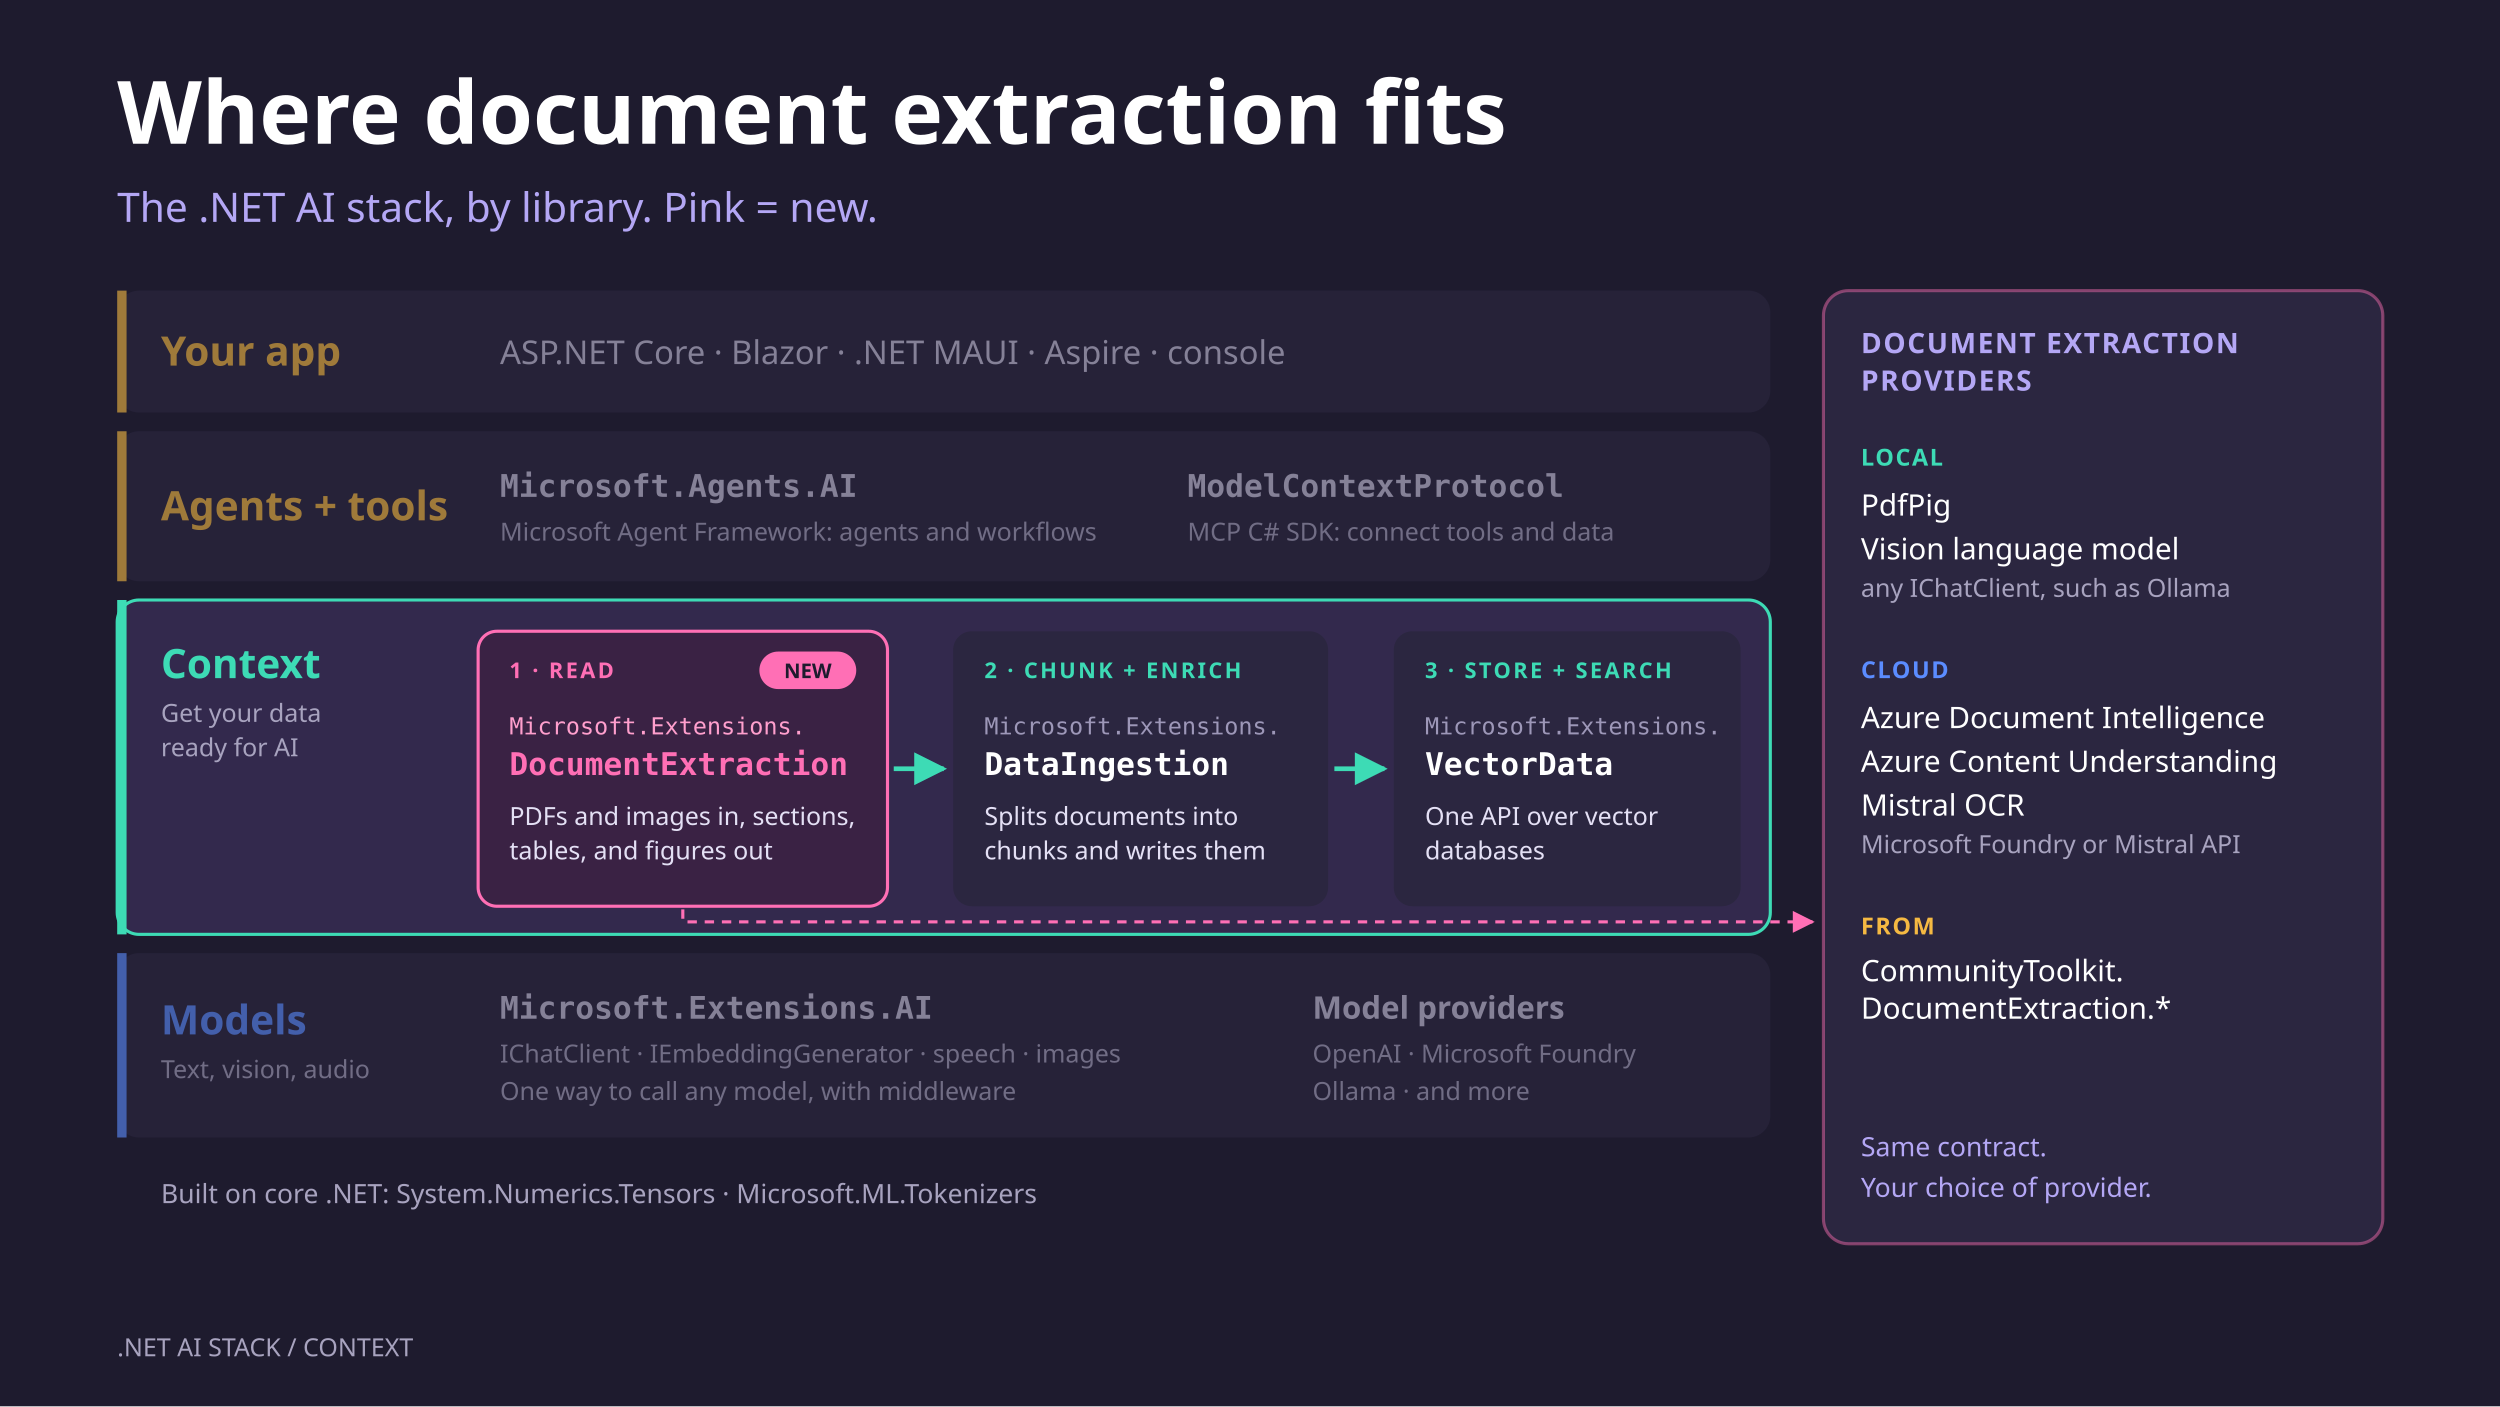
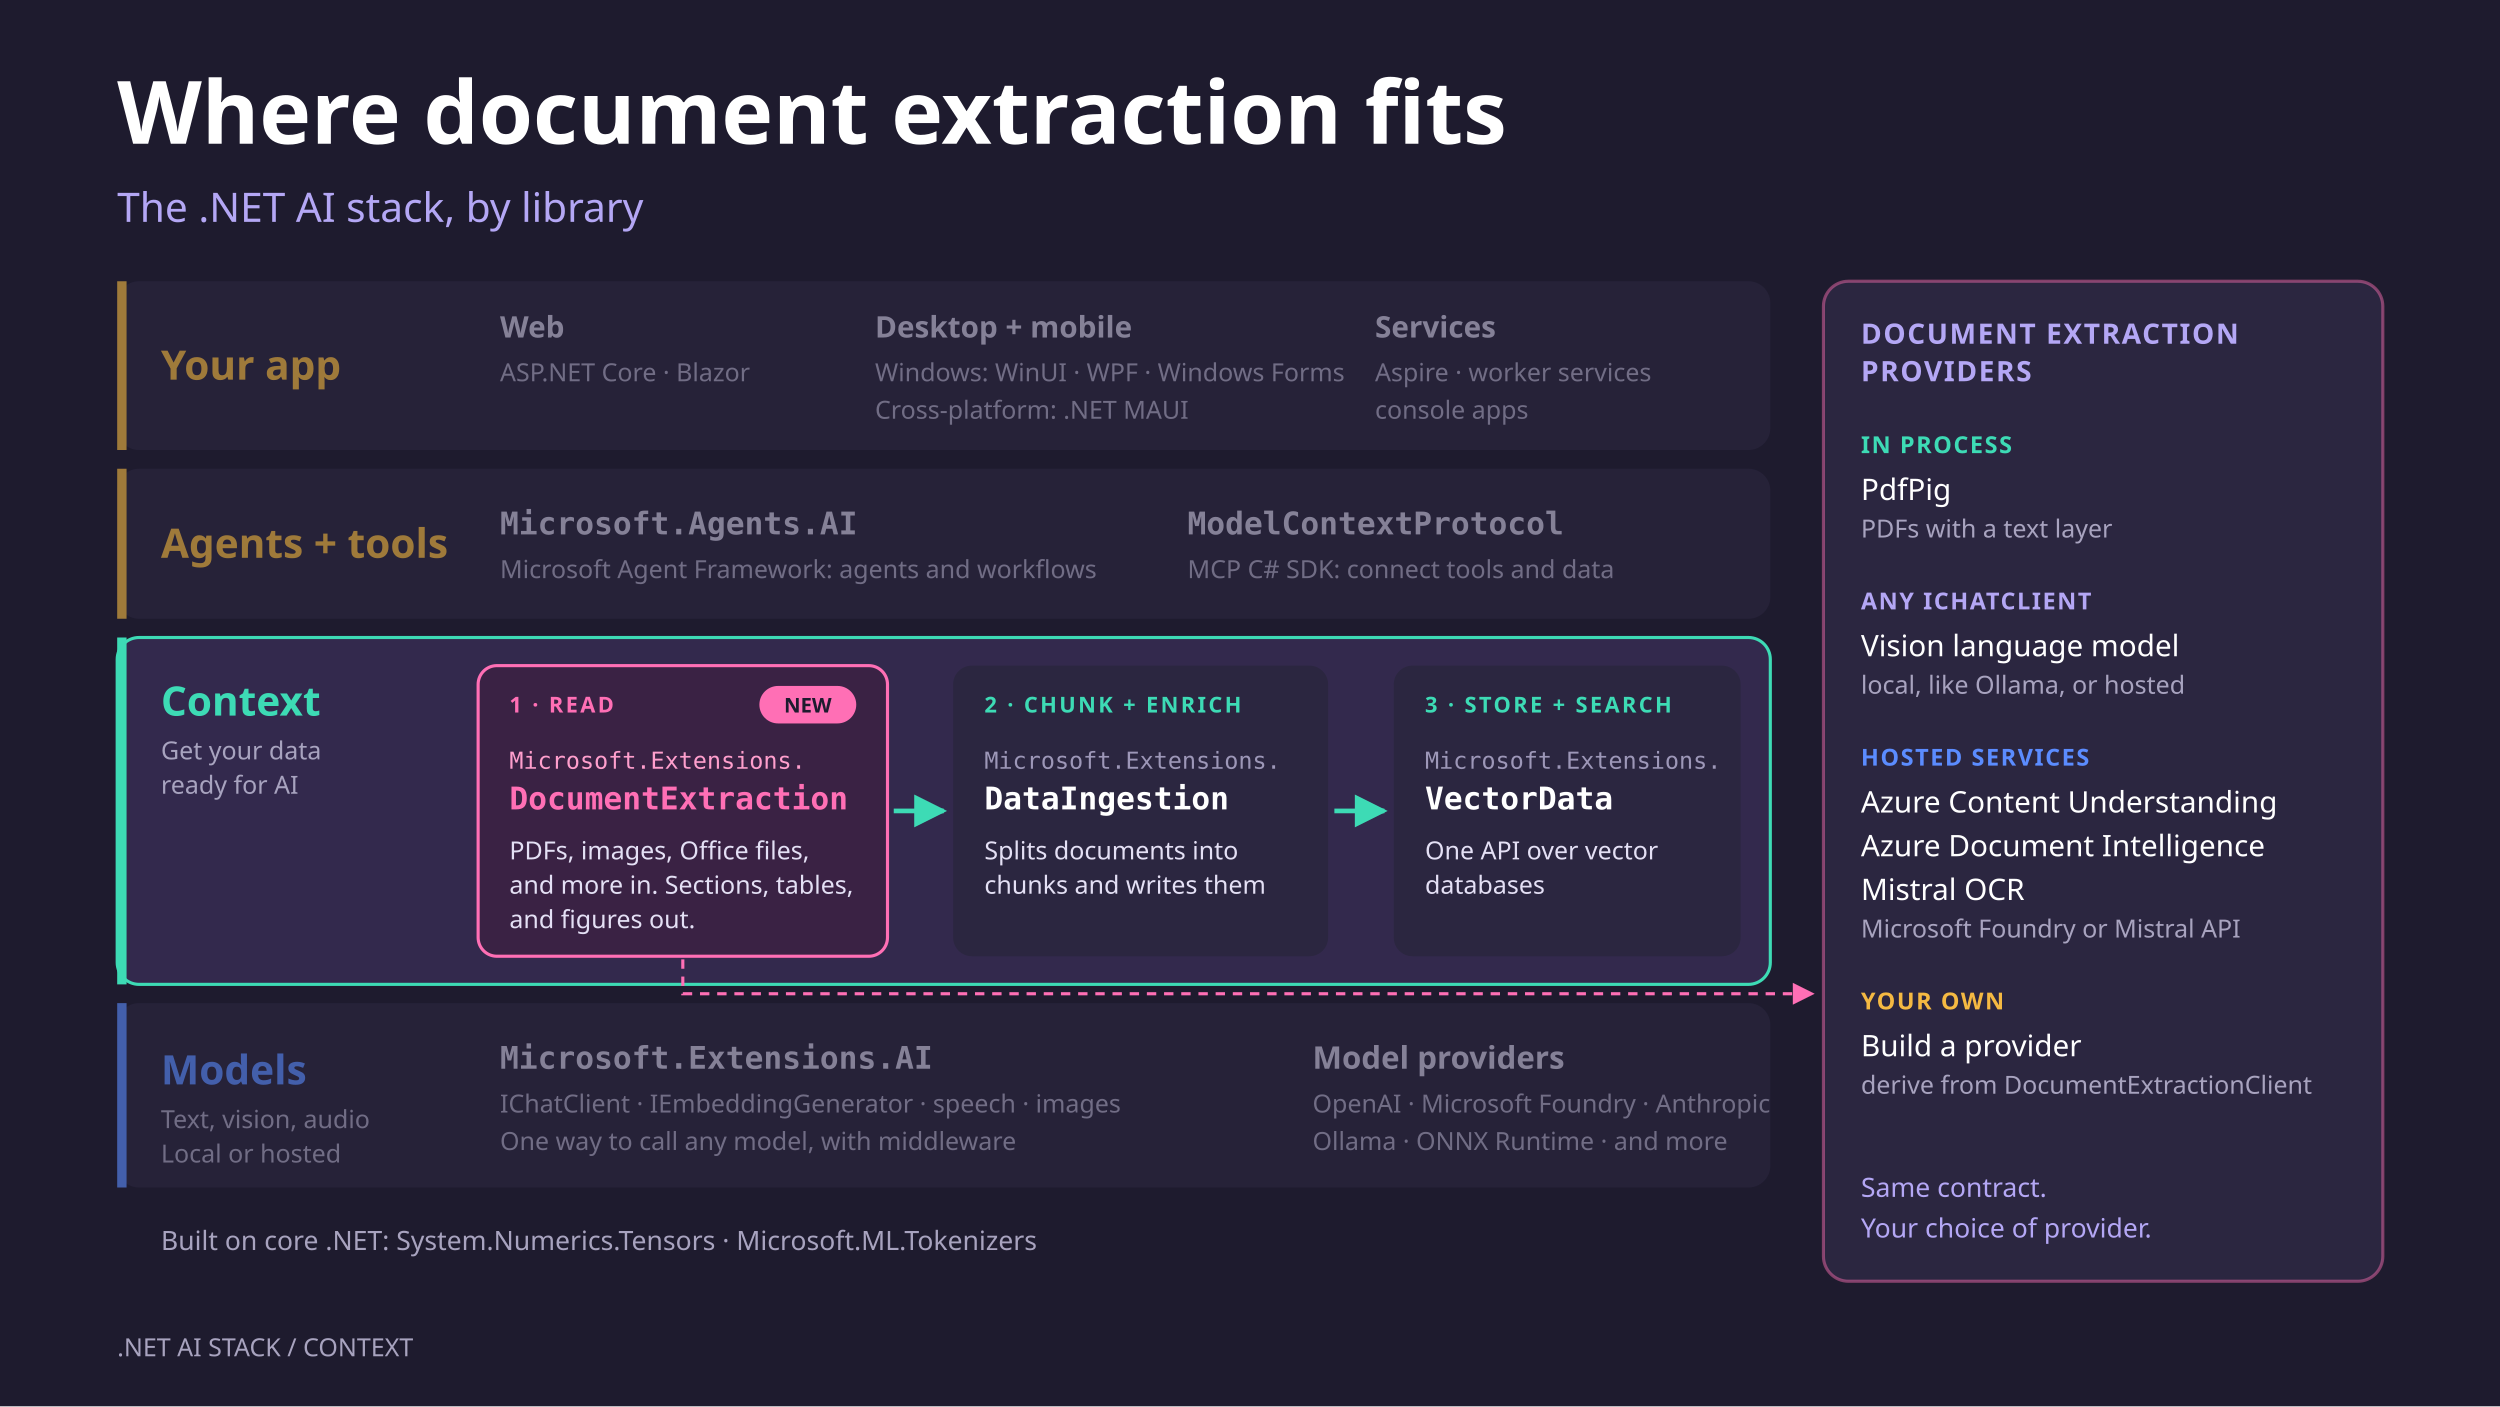
<svg xmlns="http://www.w3.org/2000/svg" width="1600" height="900" viewBox="0 0 1600 900">
  <style>
    .title { font: 700 56px 'Segoe UI', sans-serif; fill: #fff; }
    .sub { font: 400 26px 'Segoe UI', sans-serif; fill: #b4a7f5; }
    .layer { font: 600 26px 'Segoe UI', sans-serif; }
+     .grp { font: 600 19px 'Segoe UI', sans-serif; fill: #c9c4de; }
    .lib { font: 600 20px 'Cascadia Code', Consolas, monospace; fill: #fff; }
    .lib-dim { font: 600 20px 'Cascadia Code', Consolas, monospace; fill: #c9c4de; }
    .ns { font: 400 15px 'Cascadia Code', Consolas, monospace; fill: #9d97b8; }
    .ns-new { font: 400 15px 'Cascadia Code', Consolas, monospace; fill: #ff9fcd; }
    .new { font: 700 20px 'Cascadia Code', Consolas, monospace; fill: #ff6fb5; }
    .desc { font: 400 16px 'Segoe UI', sans-serif; fill: #a8a3bf; }
    .desc-hi { font: 400 16px 'Segoe UI', sans-serif; fill: #e4e0f5; }
-     .apps { font: 400 21px 'Segoe UI', sans-serif; fill: #c9c4de; }
    .step { font: 700 14px 'Segoe UI', sans-serif; letter-spacing: 1.5px; }
    .pill { font: 700 13px 'Segoe UI', sans-serif; fill: #1e1b2e; }
    .foot { font: 400 17px 'Segoe UI', sans-serif; fill: #a8a3bf; }
    .ph { font: 700 18px 'Segoe UI', sans-serif; fill: #b4a7f5; letter-spacing: 1px; }
    .pg { font: 700 15px 'Segoe UI', sans-serif; letter-spacing: 1px; }
    .pi { font: 400 19px 'Segoe UI', sans-serif; fill: #fff; }
    .tag { font: 400 17px 'Segoe UI', sans-serif; fill: #b4a7f5; }
  </style>
  <defs>
    <marker id="a" viewBox="0 0 10 10" refX="9" refY="5" markerWidth="7" markerHeight="7" orient="auto">
      <path d="M0,0 L10,5 L0,10 z" fill="#3ddbb5" />
    </marker>
    <marker id="ap" viewBox="0 0 10 10" refX="9" refY="5" markerWidth="7" markerHeight="7" orient="auto">
      <path d="M0,0 L10,5 L0,10 z" fill="#ff6fb5" />
    </marker>
  </defs>
  <rect width="1600" height="900" fill="#1e1b2e" />
  <text x="75" y="92" class="title">Where document extraction fits</text>
-   <text x="75" y="142" class="sub">The .NET AI stack, by library. Pink = new.</text>
+   <text x="75" y="142" class="sub">The .NET AI stack, by library</text>
  <g opacity="0.6">
-     <rect x="75" y="186" width="1058" height="78" rx="14" fill="#2b2640" />
-     <rect x="75" y="186" width="6" height="78" fill="#f5b942" />
-     <text x="103" y="234" class="layer" fill="#f5b942">Your app</text>
-     <text x="320" y="233" class="apps">ASP.NET Core · Blazor · .NET MAUI · Aspire · console</text>
+     <rect x="75" y="180" width="1058" height="108" rx="14" fill="#2b2640" />
+     <rect x="75" y="180" width="6" height="108" fill="#f5b942" />
+     <text x="103" y="243" class="layer" fill="#f5b942">Your app</text>
+     <text x="320" y="216" class="grp">Web</text>
+     <text x="320" y="244" class="desc">ASP.NET Core · Blazor</text>
+     <text x="560" y="216" class="grp">Desktop + mobile</text>
+     <text x="560" y="244" class="desc">Windows: WinUI · WPF · Windows Forms</text>
+     <text x="560" y="268" class="desc">Cross-platform: .NET MAUI</text>
+     <text x="880" y="216" class="grp">Services</text>
+     <text x="880" y="244" class="desc">Aspire · worker services</text>
+     <text x="880" y="268" class="desc">console apps</text>
  </g>
  <g opacity="0.6">
-     <rect x="75" y="276" width="1058" height="96" rx="14" fill="#2b2640" />
-     <rect x="75" y="276" width="6" height="96" fill="#f5b942" />
-     <text x="103" y="333" class="layer" fill="#f5b942">Agents + tools</text>
-     <text x="320" y="318" class="lib-dim">Microsoft.Agents.AI</text>
-     <text x="320" y="346" class="desc">Microsoft Agent Framework: agents and workflows</text>
-     <text x="760" y="318" class="lib-dim">ModelContextProtocol</text>
-     <text x="760" y="346" class="desc">MCP C# SDK: connect tools and data</text>
+     <rect x="75" y="300" width="1058" height="96" rx="14" fill="#2b2640" />
+     <rect x="75" y="300" width="6" height="96" fill="#f5b942" />
+     <text x="103" y="357" class="layer" fill="#f5b942">Agents + tools</text>
+     <text x="320" y="342" class="lib-dim">Microsoft.Agents.AI</text>
+     <text x="320" y="370" class="desc">Microsoft Agent Framework: agents and workflows</text>
+     <text x="760" y="342" class="lib-dim">ModelContextProtocol</text>
+     <text x="760" y="370" class="desc">MCP C# SDK: connect tools and data</text>
  </g>
-   <rect x="75" y="384" width="1058" height="214" rx="14" fill="#33294d" stroke="#3ddbb5" stroke-width="2" />
-   <rect x="75" y="384" width="6" height="214" fill="#3ddbb5" />
-   <text x="103" y="434" class="layer" fill="#3ddbb5">Context</text>
-   <text x="103" y="462" class="desc">Get your data</text>
-   <text x="103" y="484" class="desc">ready for AI</text>
-   <rect x="306" y="404" width="262" height="176" rx="12" fill="#3a2244" stroke="#ff6fb5" stroke-width="2" />
-   <text x="326" y="434" class="step" fill="#ff6fb5">1 · READ</text>
-   <rect x="486" y="417" width="62" height="24" rx="12" fill="#ff6fb5" />
-   <text x="517" y="434" class="pill" text-anchor="middle">NEW</text>
-   <text x="326" y="470" class="ns-new">Microsoft.Extensions.</text>
-   <text x="326" y="496" class="new">DocumentExtraction</text>
-   <text x="326" y="528" class="desc-hi">PDFs and images in, sections,</text>
-   <text x="326" y="550" class="desc-hi">tables, and figures out</text>
-   <line x1="572" y1="492" x2="604" y2="492" stroke="#3ddbb5" stroke-width="3" marker-end="url(#a)" />
-   <rect x="610" y="404" width="240" height="176" rx="12" fill="#2b2640" />
-   <text x="630" y="434" class="step" fill="#3ddbb5">2 · CHUNK + ENRICH</text>
-   <text x="630" y="470" class="ns">Microsoft.Extensions.</text>
-   <text x="630" y="496" class="lib">DataIngestion</text>
-   <text x="630" y="528" class="desc-hi">Splits documents into</text>
-   <text x="630" y="550" class="desc-hi">chunks and writes them</text>
-   <line x1="854" y1="492" x2="886" y2="492" stroke="#3ddbb5" stroke-width="3" marker-end="url(#a)" />
-   <rect x="892" y="404" width="222" height="176" rx="12" fill="#2b2640" />
-   <text x="912" y="434" class="step" fill="#3ddbb5">3 · STORE + SEARCH</text>
-   <text x="912" y="470" class="ns">Microsoft.Extensions.</text>
-   <text x="912" y="496" class="lib">VectorData</text>
-   <text x="912" y="528" class="desc-hi">One API over vector</text>
-   <text x="912" y="550" class="desc-hi">databases</text>
+   <rect x="75" y="408" width="1058" height="222" rx="14" fill="#33294d" stroke="#3ddbb5" stroke-width="2" />
+   <rect x="75" y="408" width="6" height="222" fill="#3ddbb5" />
+   <text x="103" y="458" class="layer" fill="#3ddbb5">Context</text>
+   <text x="103" y="486" class="desc">Get your data</text>
+   <text x="103" y="508" class="desc">ready for AI</text>
+   <rect x="306" y="426" width="262" height="186" rx="12" fill="#3a2244" stroke="#ff6fb5" stroke-width="2" />
+   <text x="326" y="456" class="step" fill="#ff6fb5">1 · READ</text>
+   <rect x="486" y="439" width="62" height="24" rx="12" fill="#ff6fb5" />
+   <text x="517" y="456" class="pill" text-anchor="middle">NEW</text>
+   <text x="326" y="492" class="ns-new">Microsoft.Extensions.</text>
+   <text x="326" y="518" class="new">DocumentExtraction</text>
+   <text x="326" y="550" class="desc-hi">PDFs, images, Office files,</text>
+   <text x="326" y="572" class="desc-hi">and more in. Sections, tables,</text>
+   <text x="326" y="594" class="desc-hi">and figures out.</text>
+   <line x1="572" y1="519" x2="604" y2="519" stroke="#3ddbb5" stroke-width="3" marker-end="url(#a)" />
+   <rect x="610" y="426" width="240" height="186" rx="12" fill="#2b2640" />
+   <text x="630" y="456" class="step" fill="#3ddbb5">2 · CHUNK + ENRICH</text>
+   <text x="630" y="492" class="ns">Microsoft.Extensions.</text>
+   <text x="630" y="518" class="lib">DataIngestion</text>
+   <text x="630" y="550" class="desc-hi">Splits documents into</text>
+   <text x="630" y="572" class="desc-hi">chunks and writes them</text>
+   <line x1="854" y1="519" x2="886" y2="519" stroke="#3ddbb5" stroke-width="3" marker-end="url(#a)" />
+   <rect x="892" y="426" width="222" height="186" rx="12" fill="#2b2640" />
+   <text x="912" y="456" class="step" fill="#3ddbb5">3 · STORE + SEARCH</text>
+   <text x="912" y="492" class="ns">Microsoft.Extensions.</text>
+   <text x="912" y="518" class="lib">VectorData</text>
+   <text x="912" y="550" class="desc-hi">One API over vector</text>
+   <text x="912" y="572" class="desc-hi">databases</text>
  <g opacity="0.6">
-     <rect x="75" y="610" width="1058" height="118" rx="14" fill="#2b2640" />
-     <rect x="75" y="610" width="6" height="118" fill="#5b8cff" />
-     <text x="103" y="662" class="layer" fill="#5b8cff">Models</text>
-     <text x="103" y="690" class="desc">Text, vision, audio</text>
-     <text x="320" y="652" class="lib-dim">Microsoft.Extensions.AI</text>
-     <text x="320" y="680" class="desc">IChatClient · IEmbeddingGenerator · speech · images</text>
-     <text x="320" y="704" class="desc">One way to call any model, with middleware</text>
-     <text x="840" y="652" class="layer" style="font-size:20px" fill="#c9c4de">Model providers</text>
-     <text x="840" y="680" class="desc">OpenAI · Microsoft Foundry</text>
-     <text x="840" y="704" class="desc">Ollama · and more</text>
+     <rect x="75" y="642" width="1058" height="118" rx="14" fill="#2b2640" />
+     <rect x="75" y="642" width="6" height="118" fill="#5b8cff" />
+     <text x="103" y="694" class="layer" fill="#5b8cff">Models</text>
+     <text x="103" y="722" class="desc">Text, vision, audio</text>
+     <text x="103" y="744" class="desc">Local or hosted</text>
+     <text x="320" y="684" class="lib-dim">Microsoft.Extensions.AI</text>
+     <text x="320" y="712" class="desc">IChatClient · IEmbeddingGenerator · speech · images</text>
+     <text x="320" y="736" class="desc">One way to call any model, with middleware</text>
+     <text x="840" y="684" class="grp" style="font-size:20px">Model providers</text>
+     <text x="840" y="712" class="desc">OpenAI · Microsoft Foundry · Anthropic</text>
+     <text x="840" y="736" class="desc">Ollama · ONNX Runtime · and more</text>
  </g>
-   <text x="103" y="770" class="foot">Built on core .NET: System.Numerics.Tensors · Microsoft.ML.Tokenizers</text>
-   <rect x="1167" y="186" width="358" height="610" rx="16" fill="#2b2640" stroke="#ff6fb5" stroke-opacity="0.45" stroke-width="2" />
-   <text x="1191" y="226" class="ph">DOCUMENT EXTRACTION</text>
-   <text x="1191" y="250" class="ph">PROVIDERS</text>
-   <text x="1191" y="298" class="pg" fill="#3ddbb5">LOCAL</text>
-   <text x="1191" y="330" class="pi">PdfPig</text>
-   <text x="1191" y="358" class="pi">Vision language model</text>
-   <text x="1191" y="382" class="desc">any IChatClient, such as Ollama</text>
-   <text x="1191" y="434" class="pg" fill="#5b8cff">CLOUD</text>
-   <text x="1191" y="466" class="pi">Azure Document Intelligence</text>
-   <text x="1191" y="494" class="pi">Azure Content Understanding</text>
-   <text x="1191" y="522" class="pi">Mistral OCR</text>
-   <text x="1191" y="546" class="desc">Microsoft Foundry or Mistral API</text>
-   <text x="1191" y="598" class="pg" fill="#f5b942">FROM</text>
-   <text x="1191" y="628" class="pi">CommunityToolkit.</text>
-   <text x="1191" y="652" class="pi">DocumentExtraction.*</text>
-   <text x="1191" y="740" class="tag">Same contract.</text>
-   <text x="1191" y="766" class="tag">Your choice of provider.</text>
-   <path d="M437,582 L437,590 L1160,590" fill="none" stroke="#ff6fb5" stroke-width="2" stroke-dasharray="6 5" marker-end="url(#ap)" />
+   <text x="103" y="800" class="foot">Built on core .NET: System.Numerics.Tensors · Microsoft.ML.Tokenizers</text>
+   <rect x="1167" y="180" width="358" height="640" rx="16" fill="#2b2640" stroke="#ff6fb5" stroke-opacity="0.45" stroke-width="2" />
+   <text x="1191" y="220" class="ph">DOCUMENT EXTRACTION</text>
+   <text x="1191" y="244" class="ph">PROVIDERS</text>
+   <text x="1191" y="290" class="pg" fill="#3ddbb5">IN PROCESS</text>
+   <text x="1191" y="320" class="pi">PdfPig</text>
+   <text x="1191" y="344" class="desc">PDFs with a text layer</text>
+   <text x="1191" y="390" class="pg" fill="#b4a7f5">ANY ICHATCLIENT</text>
+   <text x="1191" y="420" class="pi">Vision language model</text>
+   <text x="1191" y="444" class="desc">local, like Ollama, or hosted</text>
+   <text x="1191" y="490" class="pg" fill="#5b8cff">HOSTED SERVICES</text>
+   <text x="1191" y="520" class="pi">Azure Content Understanding</text>
+   <text x="1191" y="548" class="pi">Azure Document Intelligence</text>
+   <text x="1191" y="576" class="pi">Mistral OCR</text>
+   <text x="1191" y="600" class="desc">Microsoft Foundry or Mistral API</text>
+   <text x="1191" y="646" class="pg" fill="#f5b942">YOUR OWN</text>
+   <text x="1191" y="676" class="pi">Build a provider</text>
+   <text x="1191" y="700" class="desc">derive from DocumentExtractionClient</text>
+   <text x="1191" y="766" class="tag">Same contract.</text>
+   <text x="1191" y="792" class="tag">Your choice of provider.</text>
+   <path d="M437,614 L437,636 L1160,636" fill="none" stroke="#ff6fb5" stroke-width="2" stroke-dasharray="6 5" marker-end="url(#ap)" />
  <text x="75" y="868" class="desc">.NET AI STACK / CONTEXT</text>
</svg>
